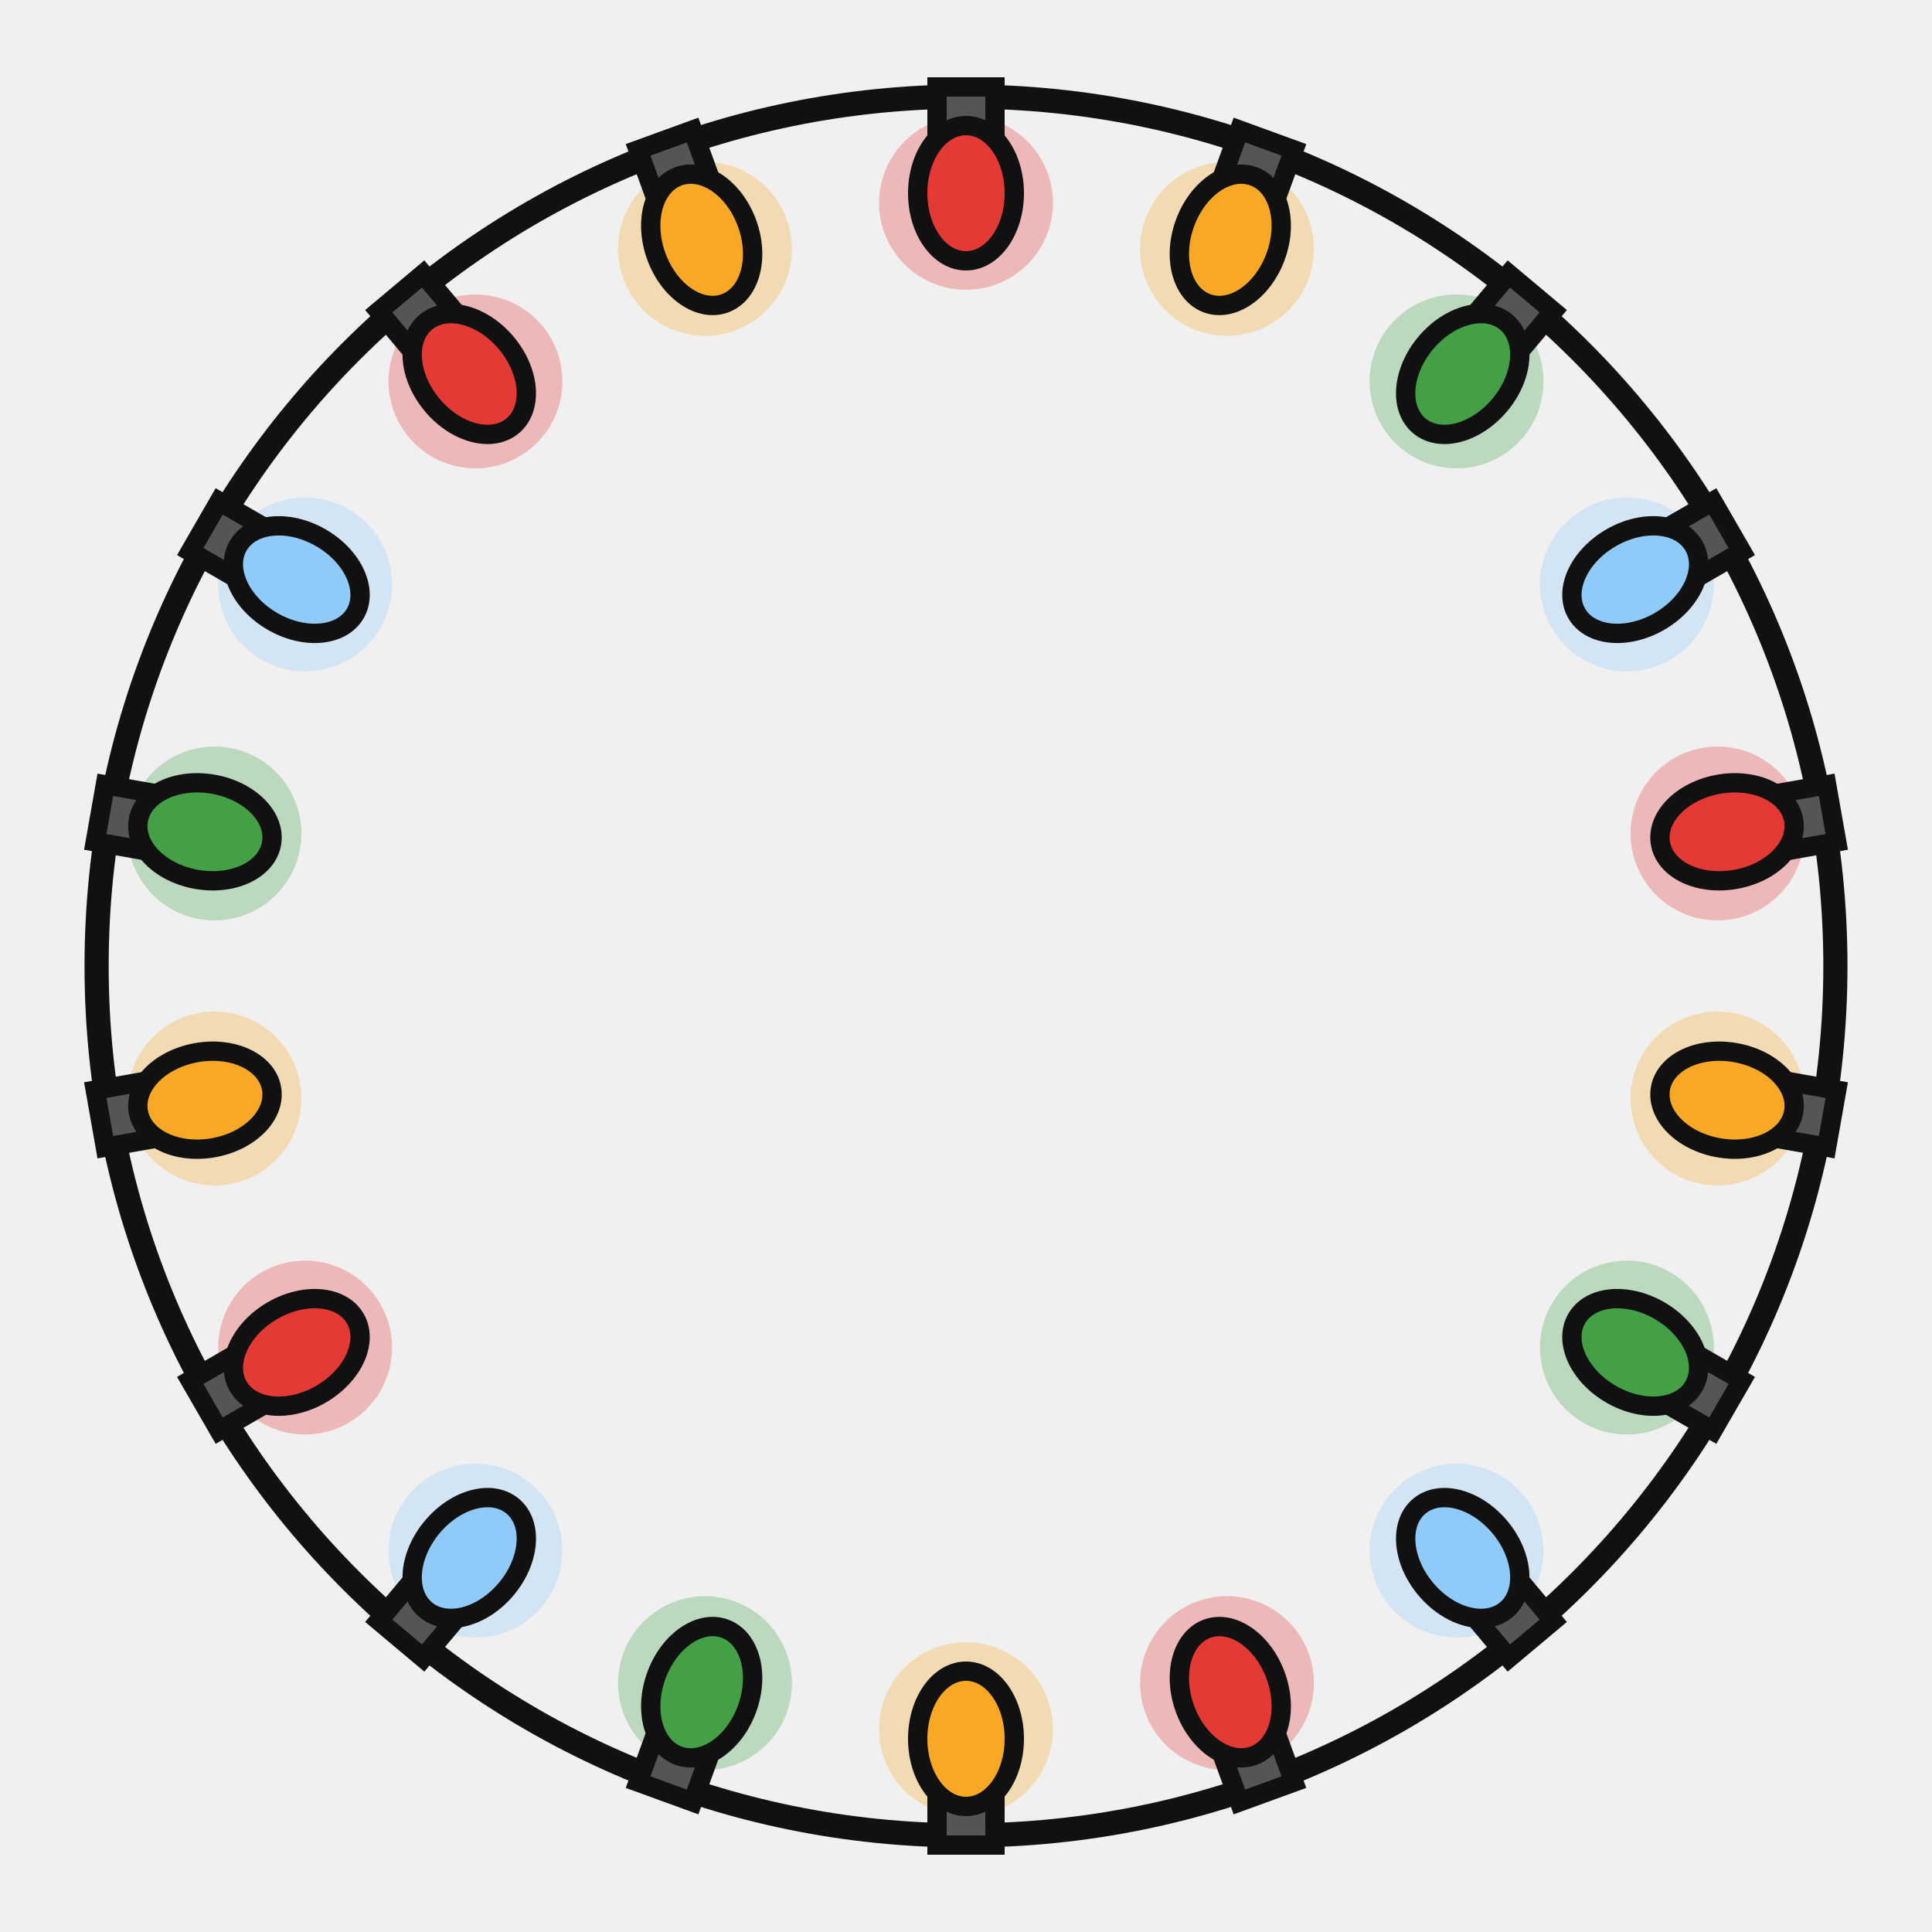
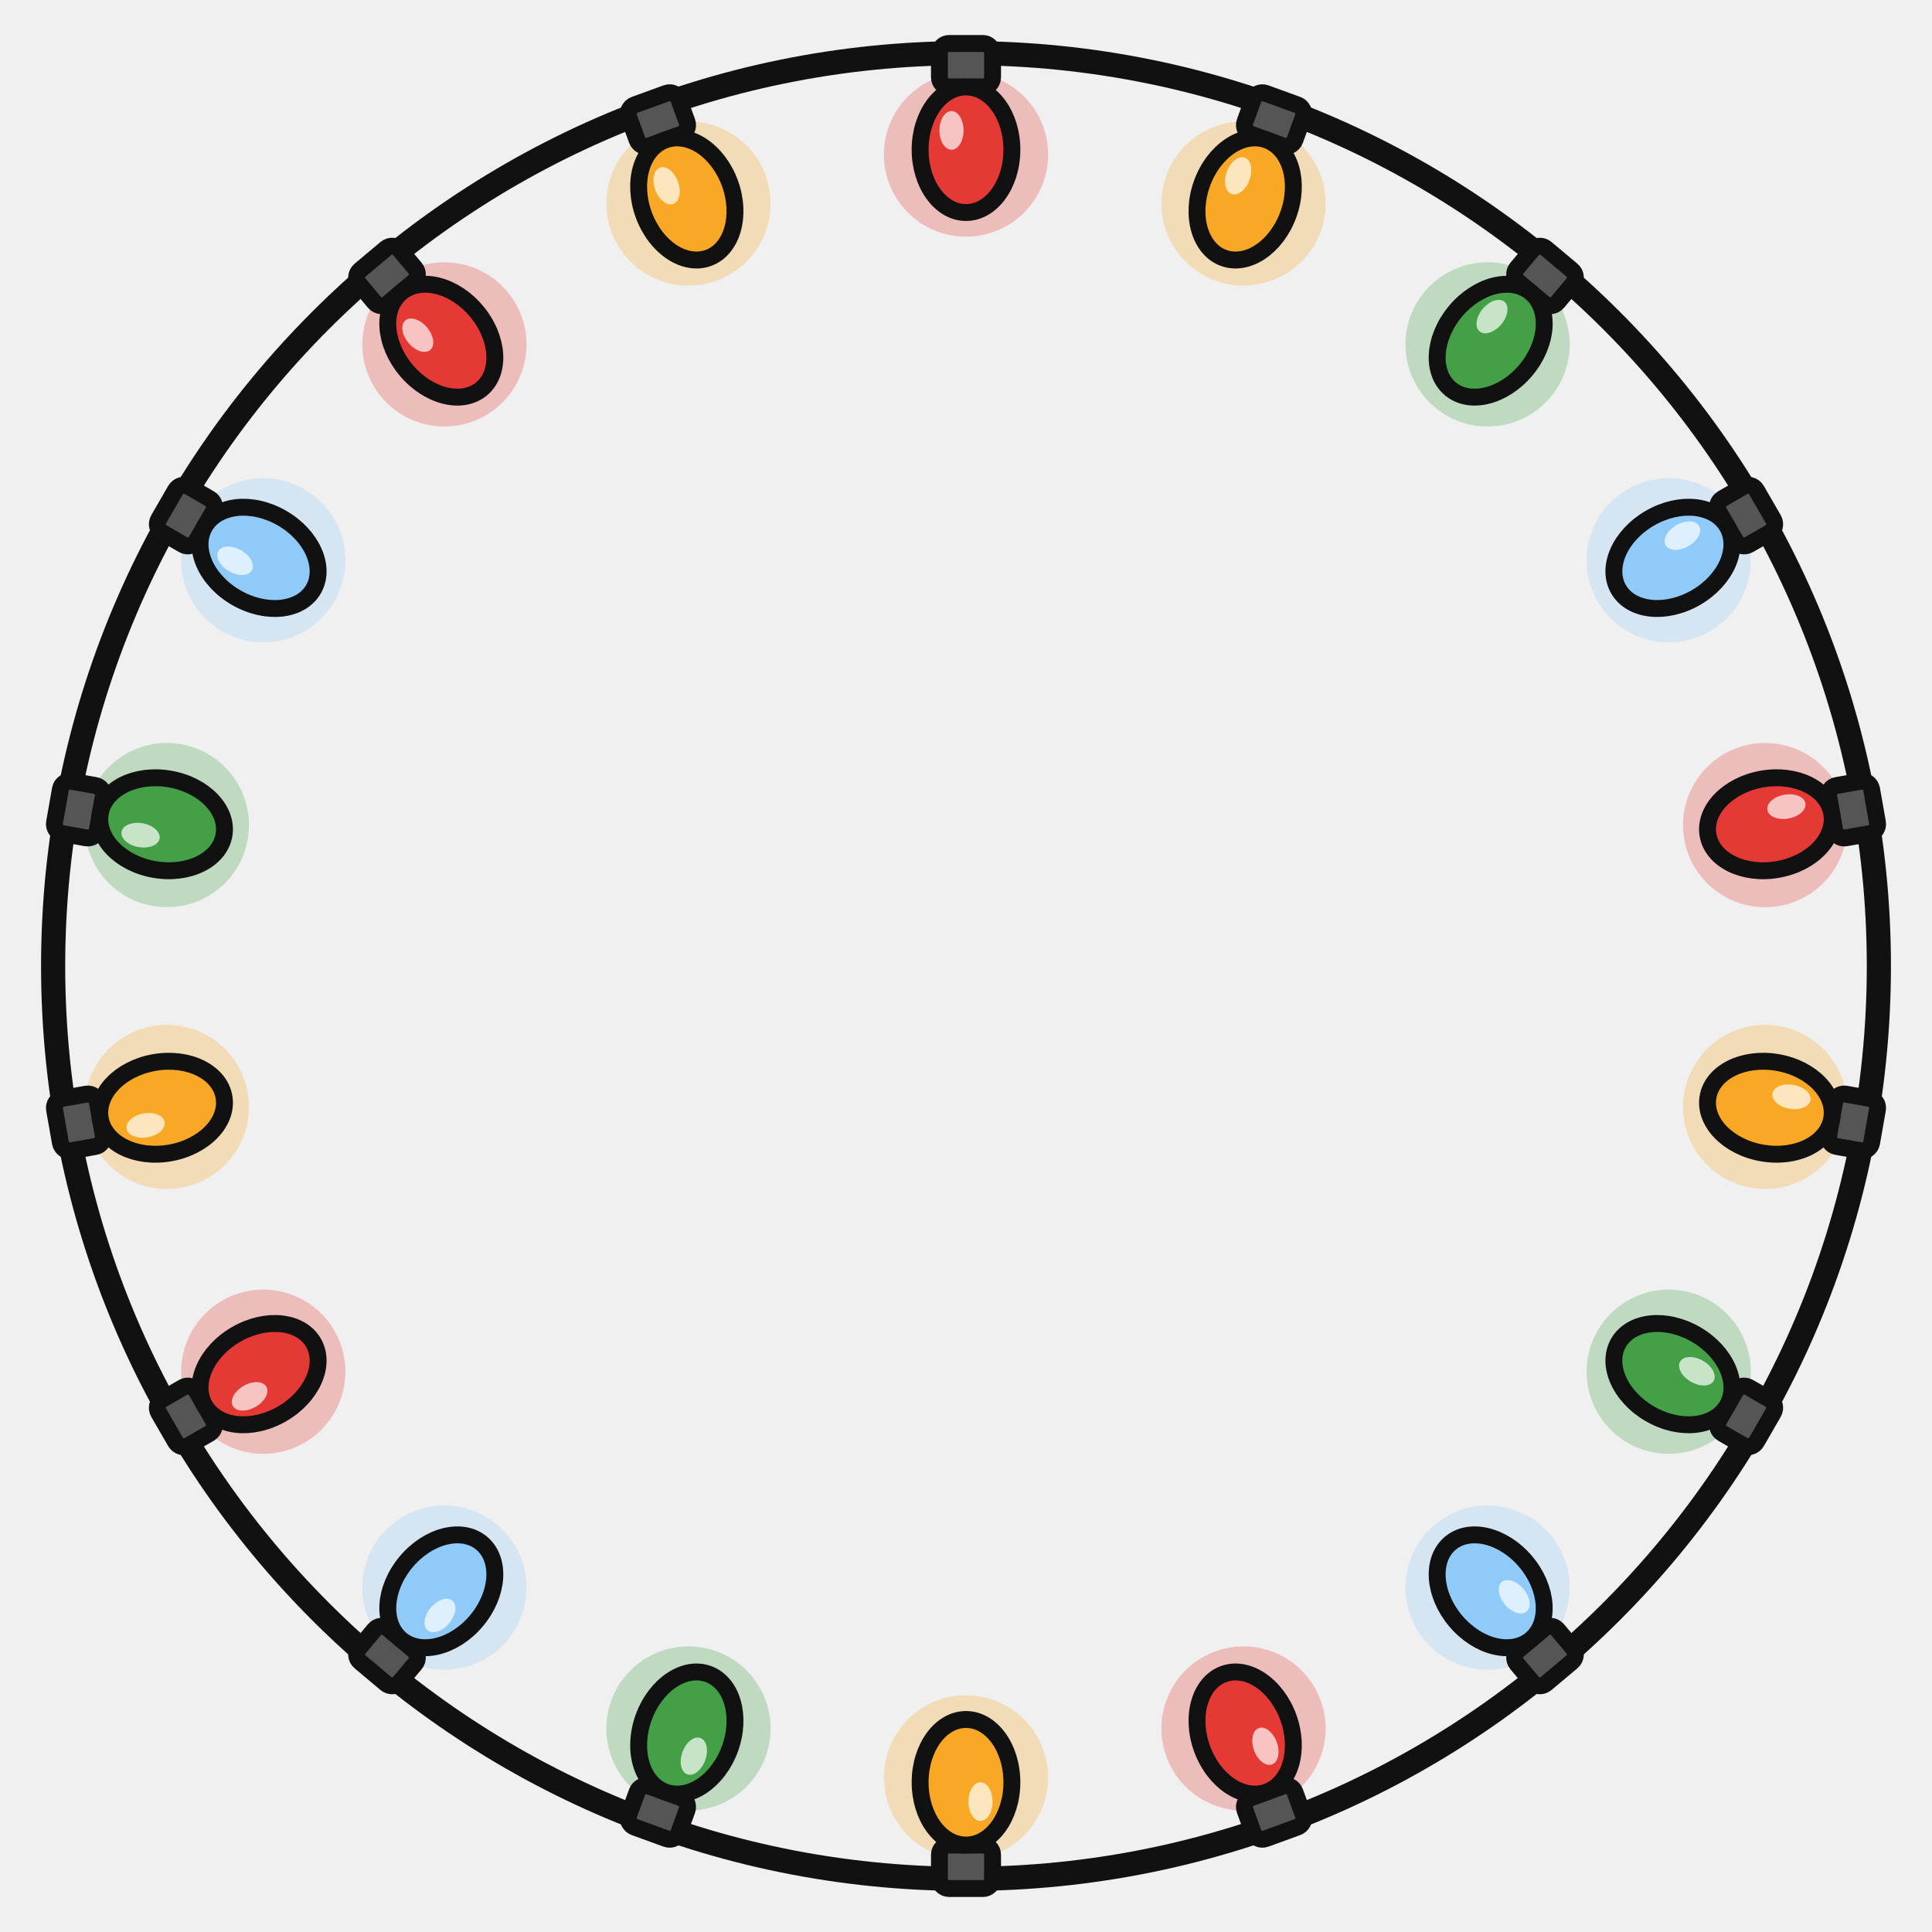
<svg xmlns="http://www.w3.org/2000/svg" width="400" height="400" viewBox="0 0 400 400">
-   <circle cx="200" cy="200" r="180" fill="none" stroke="#111" stroke-width="5" />
-   <g stroke="#111" stroke-width="4">
+   <circle cx="200" cy="200" r="189" fill="none" stroke="#111" stroke-width="5" />
+   <g stroke="#111" stroke-width="3.5" stroke-linejoin="round">
    <g transform="rotate(0 200 200)">
-       <circle cx="200" cy="42" r="18" fill="#E53935" opacity=".3" stroke="none" />
-       <rect x="194" y="18" width="12" height="9" fill="#555" />
-       <ellipse cx="200" cy="40" rx="10" ry="14" fill="#E53935" />
+       <circle cx="200" cy="32" r="17" fill="#E53935" opacity=".28" stroke="none" />
+       <rect x="194.5" y="9" width="11" height="9" rx="2" fill="#555" />
+       <ellipse cx="200" cy="31" rx="9.5" ry="13" fill="#E53935" />
+       <ellipse cx="197" cy="27" rx="2.5" ry="4" fill="#fff" opacity=".7" stroke="none" />
    </g>
    <g transform="rotate(20 200 200)">
-       <circle cx="200" cy="42" r="18" fill="#F9A825" opacity=".3" stroke="none" />
-       <rect x="194" y="18" width="12" height="9" fill="#555" />
-       <ellipse cx="200" cy="40" rx="10" ry="14" fill="#F9A825" />
+       <circle cx="200" cy="32" r="17" fill="#F9A825" opacity=".28" stroke="none" />
+       <rect x="194.5" y="9" width="11" height="9" rx="2" fill="#555" />
+       <ellipse cx="200" cy="31" rx="9.5" ry="13" fill="#F9A825" />
+       <ellipse cx="197" cy="27" rx="2.5" ry="4" fill="#fff" opacity=".7" stroke="none" />
    </g>
    <g transform="rotate(40 200 200)">
-       <circle cx="200" cy="42" r="18" fill="#43A047" opacity=".3" stroke="none" />
-       <rect x="194" y="18" width="12" height="9" fill="#555" />
-       <ellipse cx="200" cy="40" rx="10" ry="14" fill="#43A047" />
+       <circle cx="200" cy="32" r="17" fill="#43A047" opacity=".28" stroke="none" />
+       <rect x="194.5" y="9" width="11" height="9" rx="2" fill="#555" />
+       <ellipse cx="200" cy="31" rx="9.5" ry="13" fill="#43A047" />
+       <ellipse cx="197" cy="27" rx="2.5" ry="4" fill="#fff" opacity=".7" stroke="none" />
    </g>
    <g transform="rotate(60 200 200)">
-       <circle cx="200" cy="42" r="18" fill="#90CAF9" opacity=".3" stroke="none" />
-       <rect x="194" y="18" width="12" height="9" fill="#555" />
-       <ellipse cx="200" cy="40" rx="10" ry="14" fill="#90CAF9" />
+       <circle cx="200" cy="32" r="17" fill="#90CAF9" opacity=".28" stroke="none" />
+       <rect x="194.5" y="9" width="11" height="9" rx="2" fill="#555" />
+       <ellipse cx="200" cy="31" rx="9.5" ry="13" fill="#90CAF9" />
+       <ellipse cx="197" cy="27" rx="2.5" ry="4" fill="#fff" opacity=".7" stroke="none" />
    </g>
    <g transform="rotate(80 200 200)">
-       <circle cx="200" cy="42" r="18" fill="#E53935" opacity=".3" stroke="none" />
-       <rect x="194" y="18" width="12" height="9" fill="#555" />
-       <ellipse cx="200" cy="40" rx="10" ry="14" fill="#E53935" />
+       <circle cx="200" cy="32" r="17" fill="#E53935" opacity=".28" stroke="none" />
+       <rect x="194.5" y="9" width="11" height="9" rx="2" fill="#555" />
+       <ellipse cx="200" cy="31" rx="9.5" ry="13" fill="#E53935" />
+       <ellipse cx="197" cy="27" rx="2.5" ry="4" fill="#fff" opacity=".7" stroke="none" />
    </g>
    <g transform="rotate(100 200 200)">
-       <circle cx="200" cy="42" r="18" fill="#F9A825" opacity=".3" stroke="none" />
-       <rect x="194" y="18" width="12" height="9" fill="#555" />
-       <ellipse cx="200" cy="40" rx="10" ry="14" fill="#F9A825" />
+       <circle cx="200" cy="32" r="17" fill="#F9A825" opacity=".28" stroke="none" />
+       <rect x="194.5" y="9" width="11" height="9" rx="2" fill="#555" />
+       <ellipse cx="200" cy="31" rx="9.5" ry="13" fill="#F9A825" />
+       <ellipse cx="197" cy="27" rx="2.5" ry="4" fill="#fff" opacity=".7" stroke="none" />
    </g>
    <g transform="rotate(120 200 200)">
-       <circle cx="200" cy="42" r="18" fill="#43A047" opacity=".3" stroke="none" />
-       <rect x="194" y="18" width="12" height="9" fill="#555" />
-       <ellipse cx="200" cy="40" rx="10" ry="14" fill="#43A047" />
+       <circle cx="200" cy="32" r="17" fill="#43A047" opacity=".28" stroke="none" />
+       <rect x="194.5" y="9" width="11" height="9" rx="2" fill="#555" />
+       <ellipse cx="200" cy="31" rx="9.5" ry="13" fill="#43A047" />
+       <ellipse cx="197" cy="27" rx="2.5" ry="4" fill="#fff" opacity=".7" stroke="none" />
    </g>
    <g transform="rotate(140 200 200)">
-       <circle cx="200" cy="42" r="18" fill="#90CAF9" opacity=".3" stroke="none" />
-       <rect x="194" y="18" width="12" height="9" fill="#555" />
-       <ellipse cx="200" cy="40" rx="10" ry="14" fill="#90CAF9" />
+       <circle cx="200" cy="32" r="17" fill="#90CAF9" opacity=".28" stroke="none" />
+       <rect x="194.5" y="9" width="11" height="9" rx="2" fill="#555" />
+       <ellipse cx="200" cy="31" rx="9.5" ry="13" fill="#90CAF9" />
+       <ellipse cx="197" cy="27" rx="2.5" ry="4" fill="#fff" opacity=".7" stroke="none" />
    </g>
    <g transform="rotate(160 200 200)">
-       <circle cx="200" cy="42" r="18" fill="#E53935" opacity=".3" stroke="none" />
-       <rect x="194" y="18" width="12" height="9" fill="#555" />
-       <ellipse cx="200" cy="40" rx="10" ry="14" fill="#E53935" />
+       <circle cx="200" cy="32" r="17" fill="#E53935" opacity=".28" stroke="none" />
+       <rect x="194.5" y="9" width="11" height="9" rx="2" fill="#555" />
+       <ellipse cx="200" cy="31" rx="9.5" ry="13" fill="#E53935" />
+       <ellipse cx="197" cy="27" rx="2.5" ry="4" fill="#fff" opacity=".7" stroke="none" />
    </g>
    <g transform="rotate(180 200 200)">
-       <circle cx="200" cy="42" r="18" fill="#F9A825" opacity=".3" stroke="none" />
-       <rect x="194" y="18" width="12" height="9" fill="#555" />
-       <ellipse cx="200" cy="40" rx="10" ry="14" fill="#F9A825" />
+       <circle cx="200" cy="32" r="17" fill="#F9A825" opacity=".28" stroke="none" />
+       <rect x="194.5" y="9" width="11" height="9" rx="2" fill="#555" />
+       <ellipse cx="200" cy="31" rx="9.5" ry="13" fill="#F9A825" />
+       <ellipse cx="197" cy="27" rx="2.5" ry="4" fill="#fff" opacity=".7" stroke="none" />
    </g>
    <g transform="rotate(200 200 200)">
-       <circle cx="200" cy="42" r="18" fill="#43A047" opacity=".3" stroke="none" />
-       <rect x="194" y="18" width="12" height="9" fill="#555" />
-       <ellipse cx="200" cy="40" rx="10" ry="14" fill="#43A047" />
+       <circle cx="200" cy="32" r="17" fill="#43A047" opacity=".28" stroke="none" />
+       <rect x="194.5" y="9" width="11" height="9" rx="2" fill="#555" />
+       <ellipse cx="200" cy="31" rx="9.5" ry="13" fill="#43A047" />
+       <ellipse cx="197" cy="27" rx="2.5" ry="4" fill="#fff" opacity=".7" stroke="none" />
    </g>
    <g transform="rotate(220 200 200)">
-       <circle cx="200" cy="42" r="18" fill="#90CAF9" opacity=".3" stroke="none" />
-       <rect x="194" y="18" width="12" height="9" fill="#555" />
-       <ellipse cx="200" cy="40" rx="10" ry="14" fill="#90CAF9" />
+       <circle cx="200" cy="32" r="17" fill="#90CAF9" opacity=".28" stroke="none" />
+       <rect x="194.5" y="9" width="11" height="9" rx="2" fill="#555" />
+       <ellipse cx="200" cy="31" rx="9.5" ry="13" fill="#90CAF9" />
+       <ellipse cx="197" cy="27" rx="2.5" ry="4" fill="#fff" opacity=".7" stroke="none" />
    </g>
    <g transform="rotate(240 200 200)">
-       <circle cx="200" cy="42" r="18" fill="#E53935" opacity=".3" stroke="none" />
-       <rect x="194" y="18" width="12" height="9" fill="#555" />
-       <ellipse cx="200" cy="40" rx="10" ry="14" fill="#E53935" />
+       <circle cx="200" cy="32" r="17" fill="#E53935" opacity=".28" stroke="none" />
+       <rect x="194.5" y="9" width="11" height="9" rx="2" fill="#555" />
+       <ellipse cx="200" cy="31" rx="9.5" ry="13" fill="#E53935" />
+       <ellipse cx="197" cy="27" rx="2.5" ry="4" fill="#fff" opacity=".7" stroke="none" />
    </g>
    <g transform="rotate(260 200 200)">
-       <circle cx="200" cy="42" r="18" fill="#F9A825" opacity=".3" stroke="none" />
-       <rect x="194" y="18" width="12" height="9" fill="#555" />
-       <ellipse cx="200" cy="40" rx="10" ry="14" fill="#F9A825" />
+       <circle cx="200" cy="32" r="17" fill="#F9A825" opacity=".28" stroke="none" />
+       <rect x="194.5" y="9" width="11" height="9" rx="2" fill="#555" />
+       <ellipse cx="200" cy="31" rx="9.5" ry="13" fill="#F9A825" />
+       <ellipse cx="197" cy="27" rx="2.5" ry="4" fill="#fff" opacity=".7" stroke="none" />
    </g>
    <g transform="rotate(280 200 200)">
-       <circle cx="200" cy="42" r="18" fill="#43A047" opacity=".3" stroke="none" />
-       <rect x="194" y="18" width="12" height="9" fill="#555" />
-       <ellipse cx="200" cy="40" rx="10" ry="14" fill="#43A047" />
+       <circle cx="200" cy="32" r="17" fill="#43A047" opacity=".28" stroke="none" />
+       <rect x="194.5" y="9" width="11" height="9" rx="2" fill="#555" />
+       <ellipse cx="200" cy="31" rx="9.5" ry="13" fill="#43A047" />
+       <ellipse cx="197" cy="27" rx="2.5" ry="4" fill="#fff" opacity=".7" stroke="none" />
    </g>
    <g transform="rotate(300 200 200)">
-       <circle cx="200" cy="42" r="18" fill="#90CAF9" opacity=".3" stroke="none" />
-       <rect x="194" y="18" width="12" height="9" fill="#555" />
-       <ellipse cx="200" cy="40" rx="10" ry="14" fill="#90CAF9" />
+       <circle cx="200" cy="32" r="17" fill="#90CAF9" opacity=".28" stroke="none" />
+       <rect x="194.5" y="9" width="11" height="9" rx="2" fill="#555" />
+       <ellipse cx="200" cy="31" rx="9.5" ry="13" fill="#90CAF9" />
+       <ellipse cx="197" cy="27" rx="2.5" ry="4" fill="#fff" opacity=".7" stroke="none" />
    </g>
    <g transform="rotate(320 200 200)">
-       <circle cx="200" cy="42" r="18" fill="#E53935" opacity=".3" stroke="none" />
-       <rect x="194" y="18" width="12" height="9" fill="#555" />
-       <ellipse cx="200" cy="40" rx="10" ry="14" fill="#E53935" />
+       <circle cx="200" cy="32" r="17" fill="#E53935" opacity=".28" stroke="none" />
+       <rect x="194.5" y="9" width="11" height="9" rx="2" fill="#555" />
+       <ellipse cx="200" cy="31" rx="9.5" ry="13" fill="#E53935" />
+       <ellipse cx="197" cy="27" rx="2.5" ry="4" fill="#fff" opacity=".7" stroke="none" />
    </g>
    <g transform="rotate(340 200 200)">
-       <circle cx="200" cy="42" r="18" fill="#F9A825" opacity=".3" stroke="none" />
-       <rect x="194" y="18" width="12" height="9" fill="#555" />
-       <ellipse cx="200" cy="40" rx="10" ry="14" fill="#F9A825" />
+       <circle cx="200" cy="32" r="17" fill="#F9A825" opacity=".28" stroke="none" />
+       <rect x="194.5" y="9" width="11" height="9" rx="2" fill="#555" />
+       <ellipse cx="200" cy="31" rx="9.5" ry="13" fill="#F9A825" />
+       <ellipse cx="197" cy="27" rx="2.5" ry="4" fill="#fff" opacity=".7" stroke="none" />
    </g>
  </g>
</svg>
